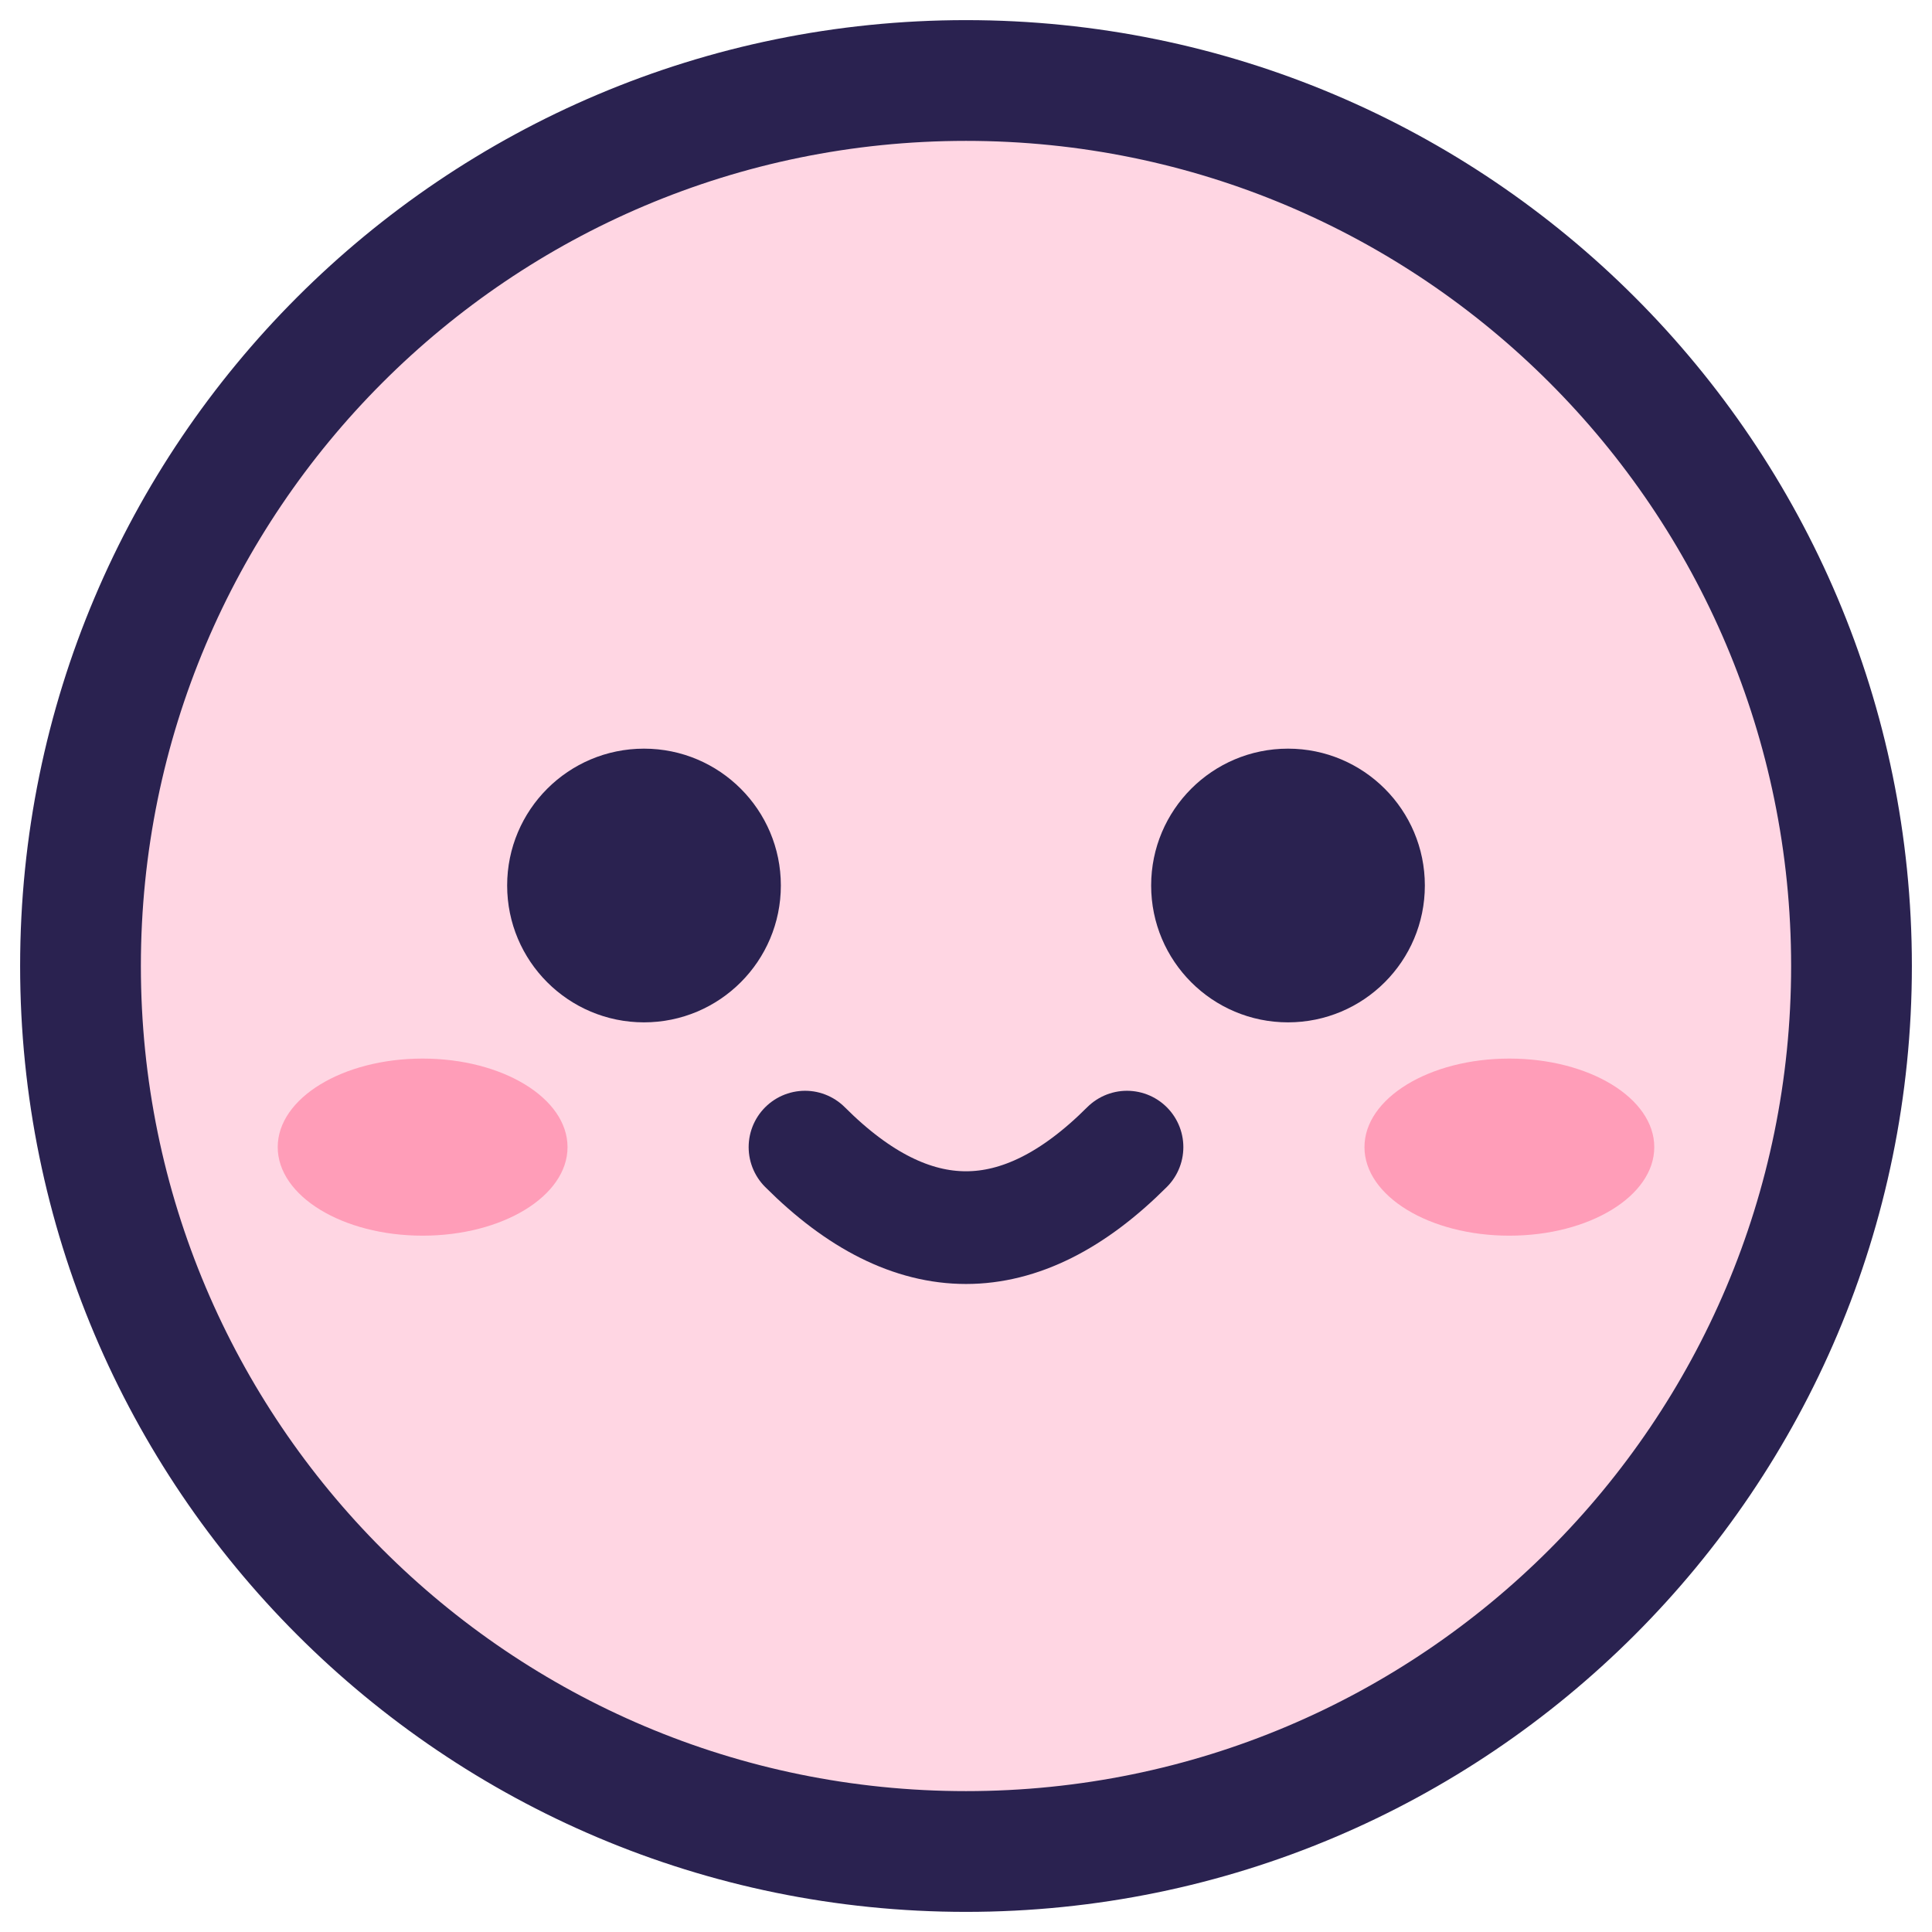
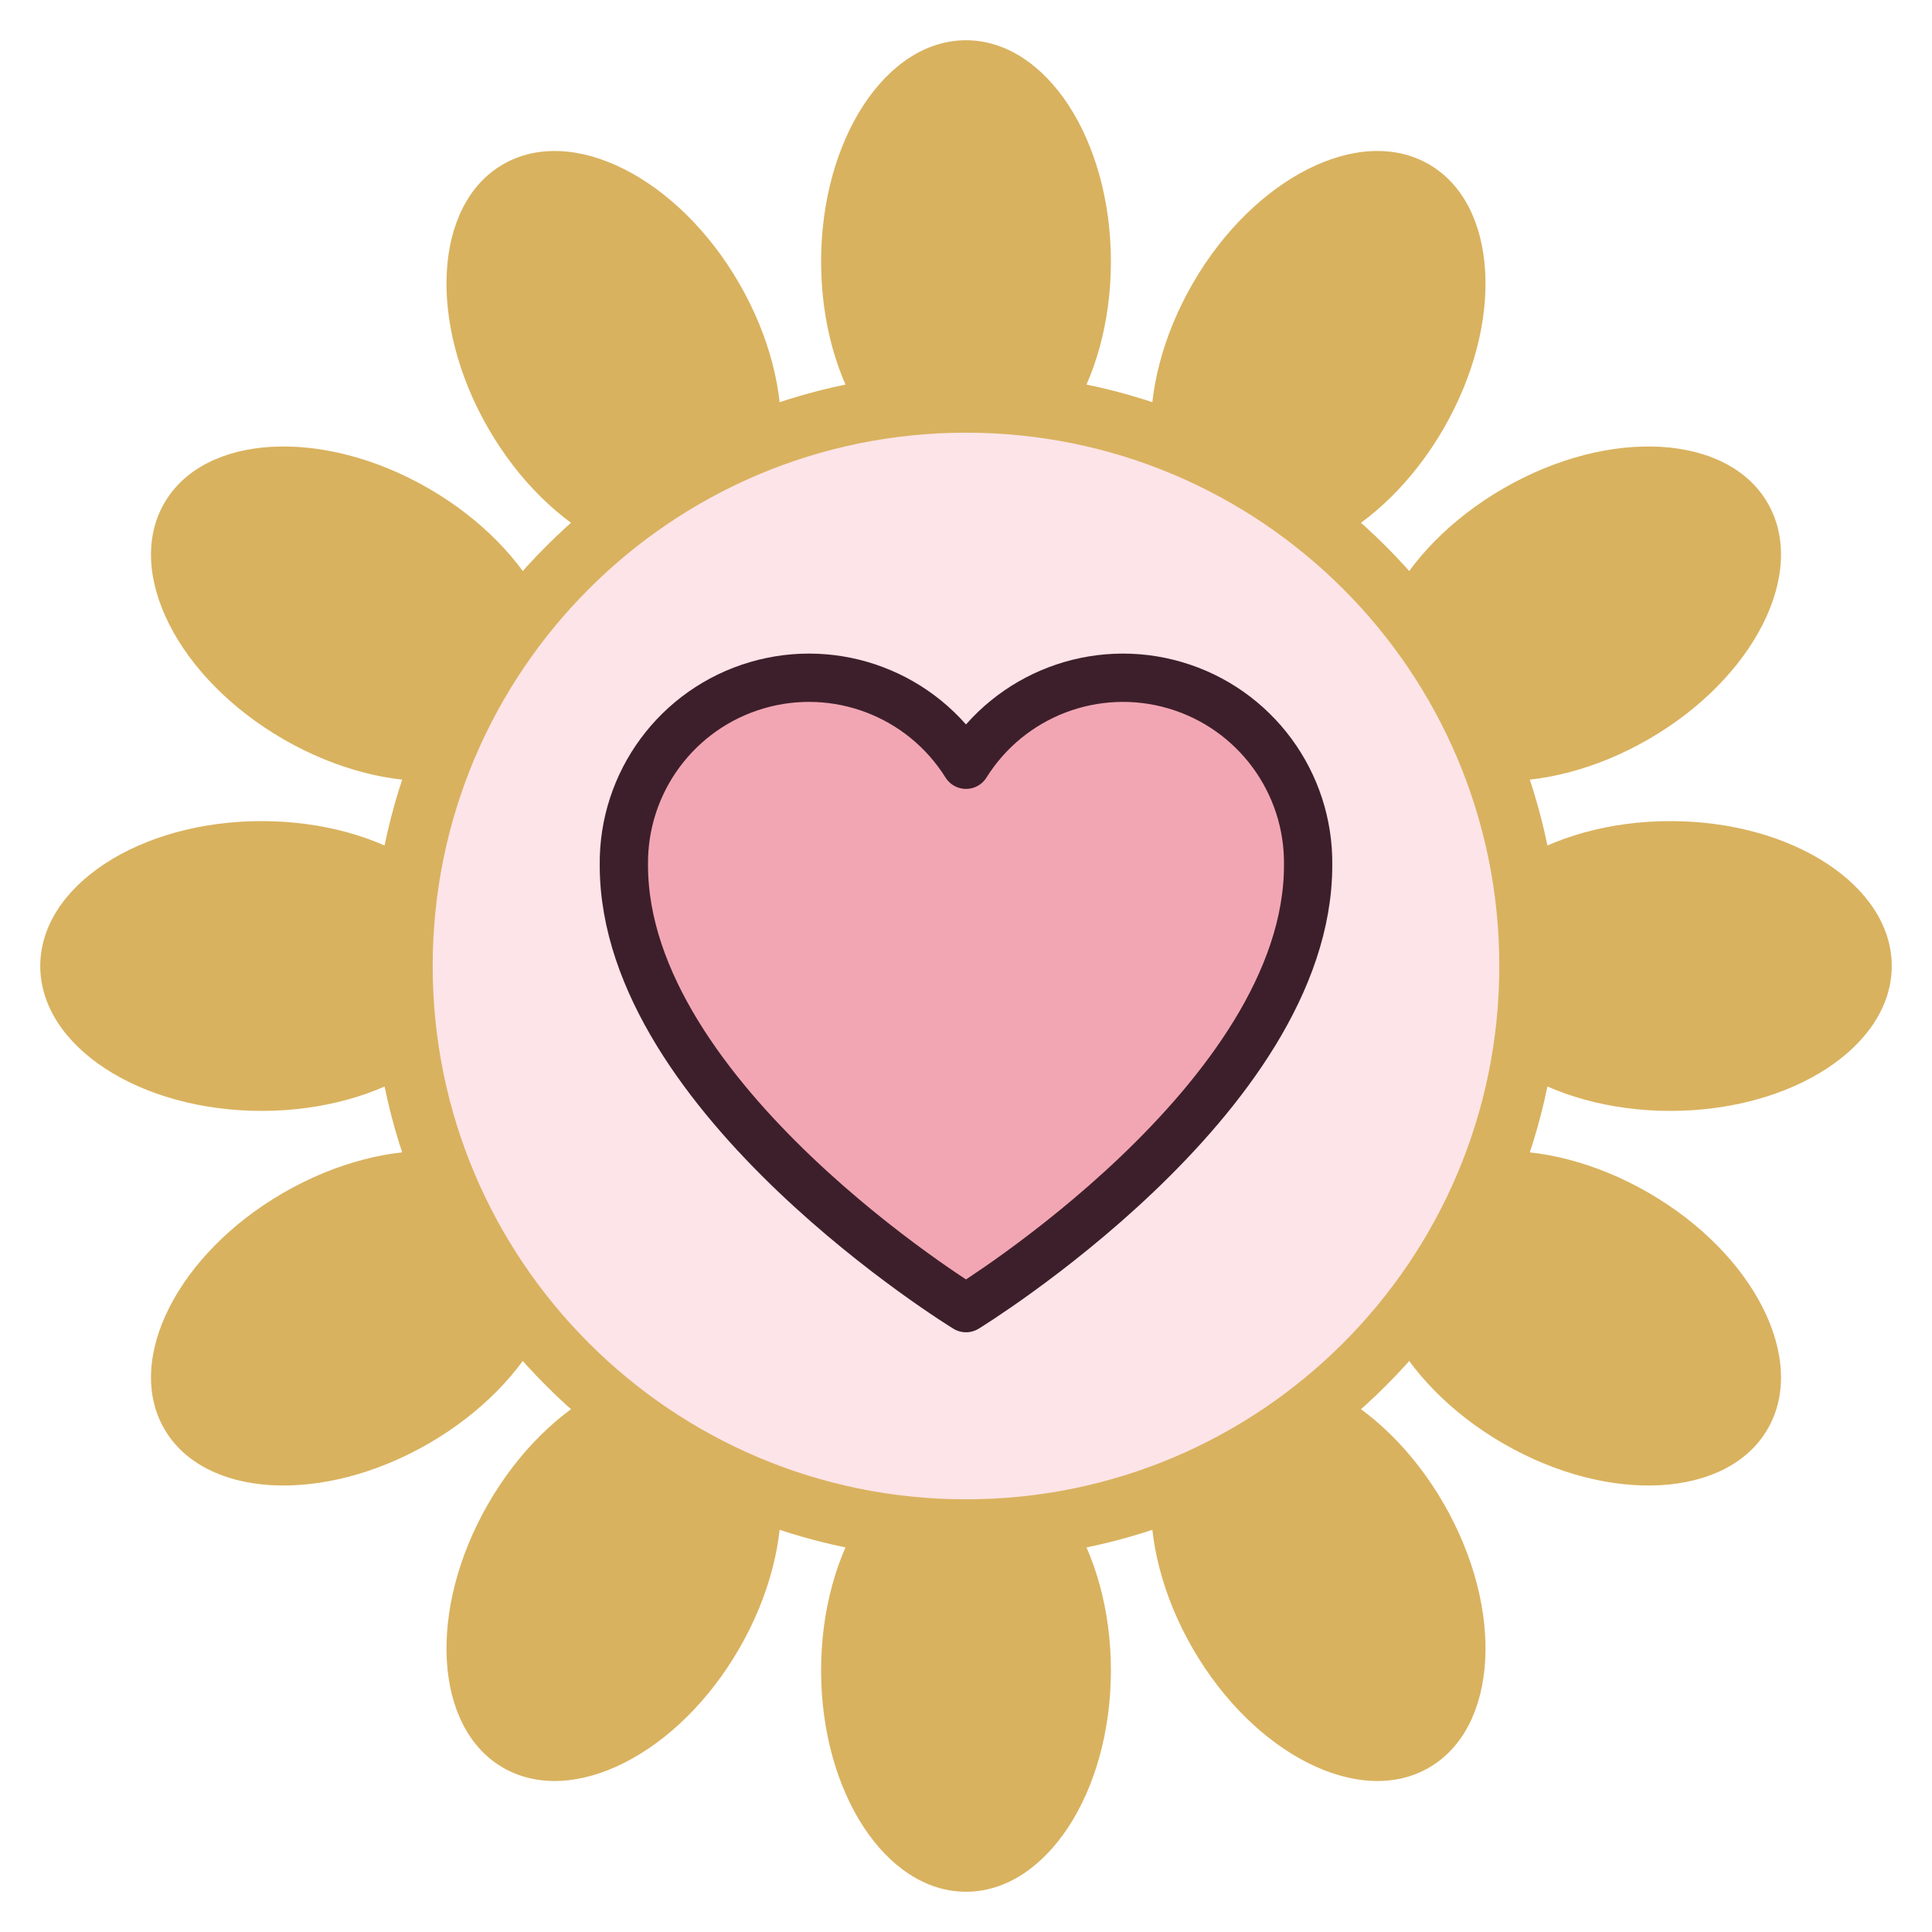
<svg xmlns="http://www.w3.org/2000/svg" viewBox="0 0 48 48">
-   <circle cx="24" cy="24" r="22" fill="#ffd6e3" stroke="#2a2250" stroke-width="3" />
-   <circle cx="16" cy="22" r="3.4" fill="#2a2250" />
-   <circle cx="32" cy="22" r="3.4" fill="#2a2250" />
-   <path d="M20 28.5q4 4 8 0" stroke="#2a2250" stroke-width="2.8" fill="none" stroke-linecap="round" />
-   <ellipse cx="10.5" cy="28.5" rx="3.6" ry="2.2" fill="#ff9db8" />
-   <ellipse cx="37.5" cy="28.5" rx="3.6" ry="2.2" fill="#ff9db8" />
+   <g fill="#d9b25f">
+     <ellipse cx="24" cy="6.5" rx="3.6" ry="5.5" />
+     <ellipse cx="24" cy="6.5" rx="3.6" ry="5.5" transform="rotate(30 24 24)" />
+     <ellipse cx="24" cy="6.5" rx="3.6" ry="5.5" transform="rotate(60 24 24)" />
+     <ellipse cx="24" cy="6.5" rx="3.6" ry="5.5" transform="rotate(90 24 24)" />
+     <ellipse cx="24" cy="6.5" rx="3.6" ry="5.5" transform="rotate(120 24 24)" />
+     <ellipse cx="24" cy="6.5" rx="3.6" ry="5.5" transform="rotate(150 24 24)" />
+     <ellipse cx="24" cy="6.5" rx="3.6" ry="5.5" transform="rotate(180 24 24)" />
+     <ellipse cx="24" cy="6.5" rx="3.6" ry="5.5" transform="rotate(210 24 24)" />
+     <ellipse cx="24" cy="6.5" rx="3.6" ry="5.5" transform="rotate(240 24 24)" />
+     <ellipse cx="24" cy="6.5" rx="3.6" ry="5.5" transform="rotate(270 24 24)" />
+     <ellipse cx="24" cy="6.5" rx="3.6" ry="5.5" transform="rotate(300 24 24)" />
+     <ellipse cx="24" cy="6.5" rx="3.6" ry="5.5" transform="rotate(330 24 24)" />
+   </g>
+   <circle cx="24" cy="24" r="14" fill="#fde4e8" stroke="#d9b25f" stroke-width="1.5" />
+   <path d="M24 32.5s-8.5-5.2-8.5-11a4.6 4.6 0 0 1 8.5-2.5 4.6 4.6 0 0 1 8.5 2.5c0 5.8-8.5 11-8.5 11Z" fill="#f2a6b3" stroke="#3d1f2b" stroke-width="1.2" stroke-linejoin="round" />
</svg>
